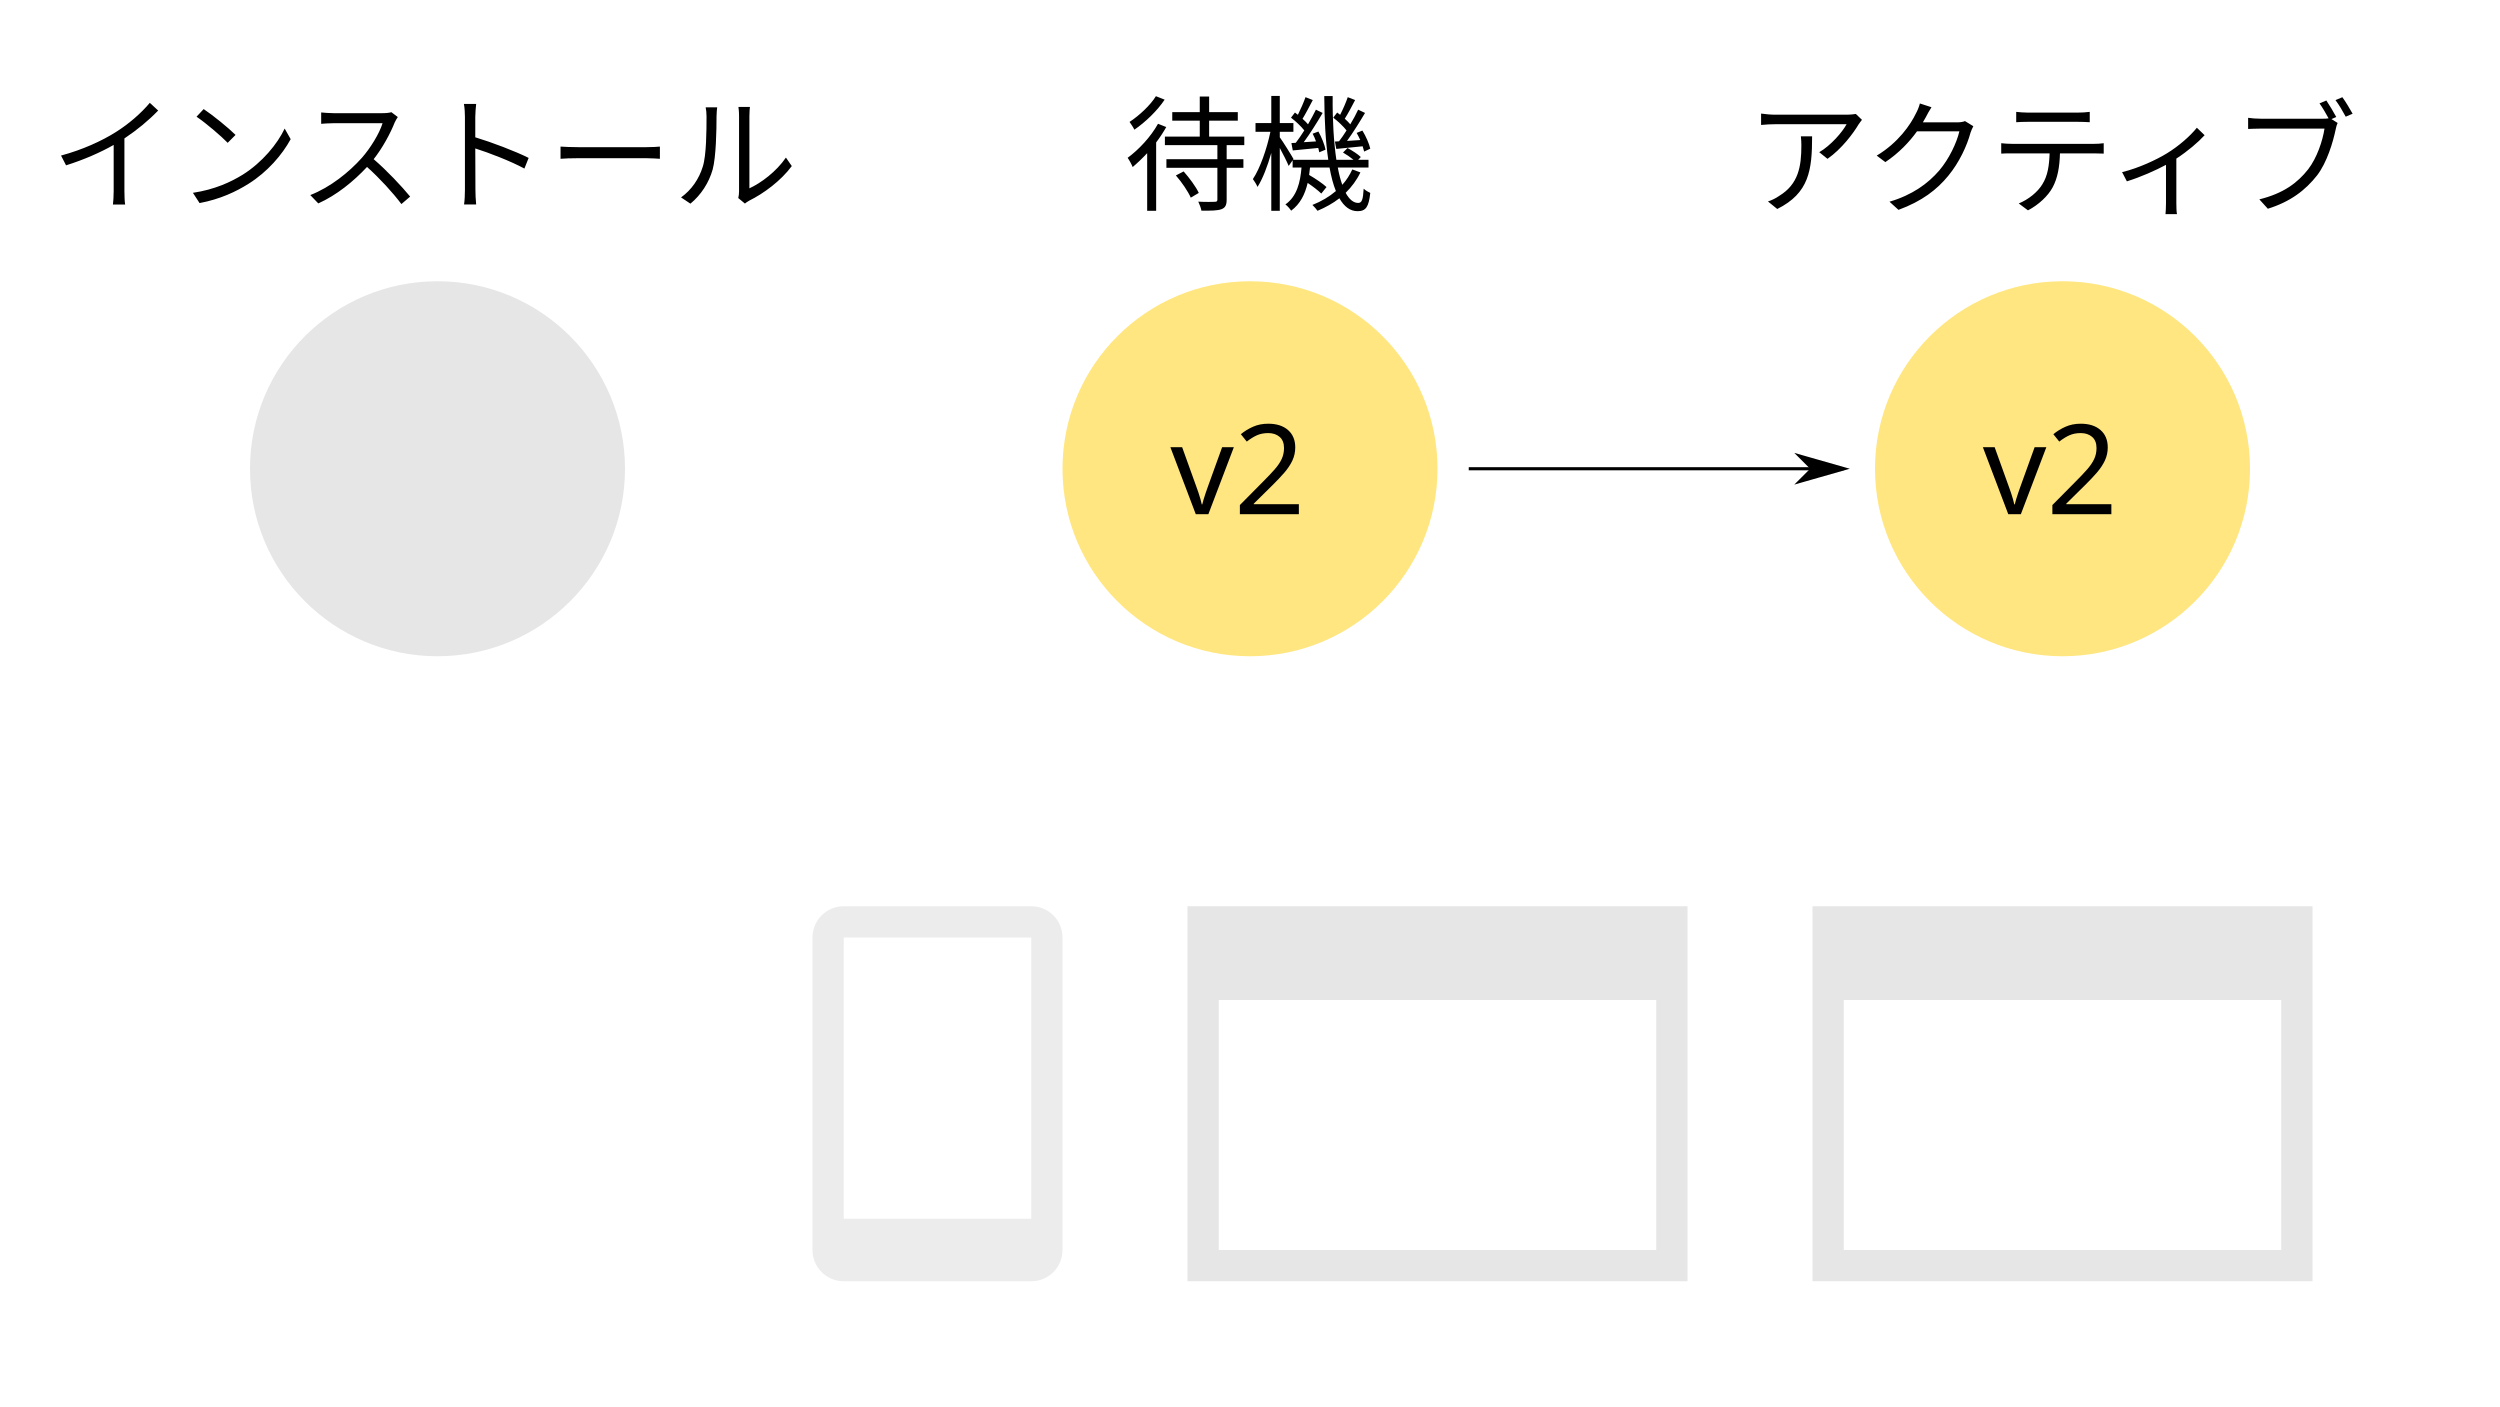
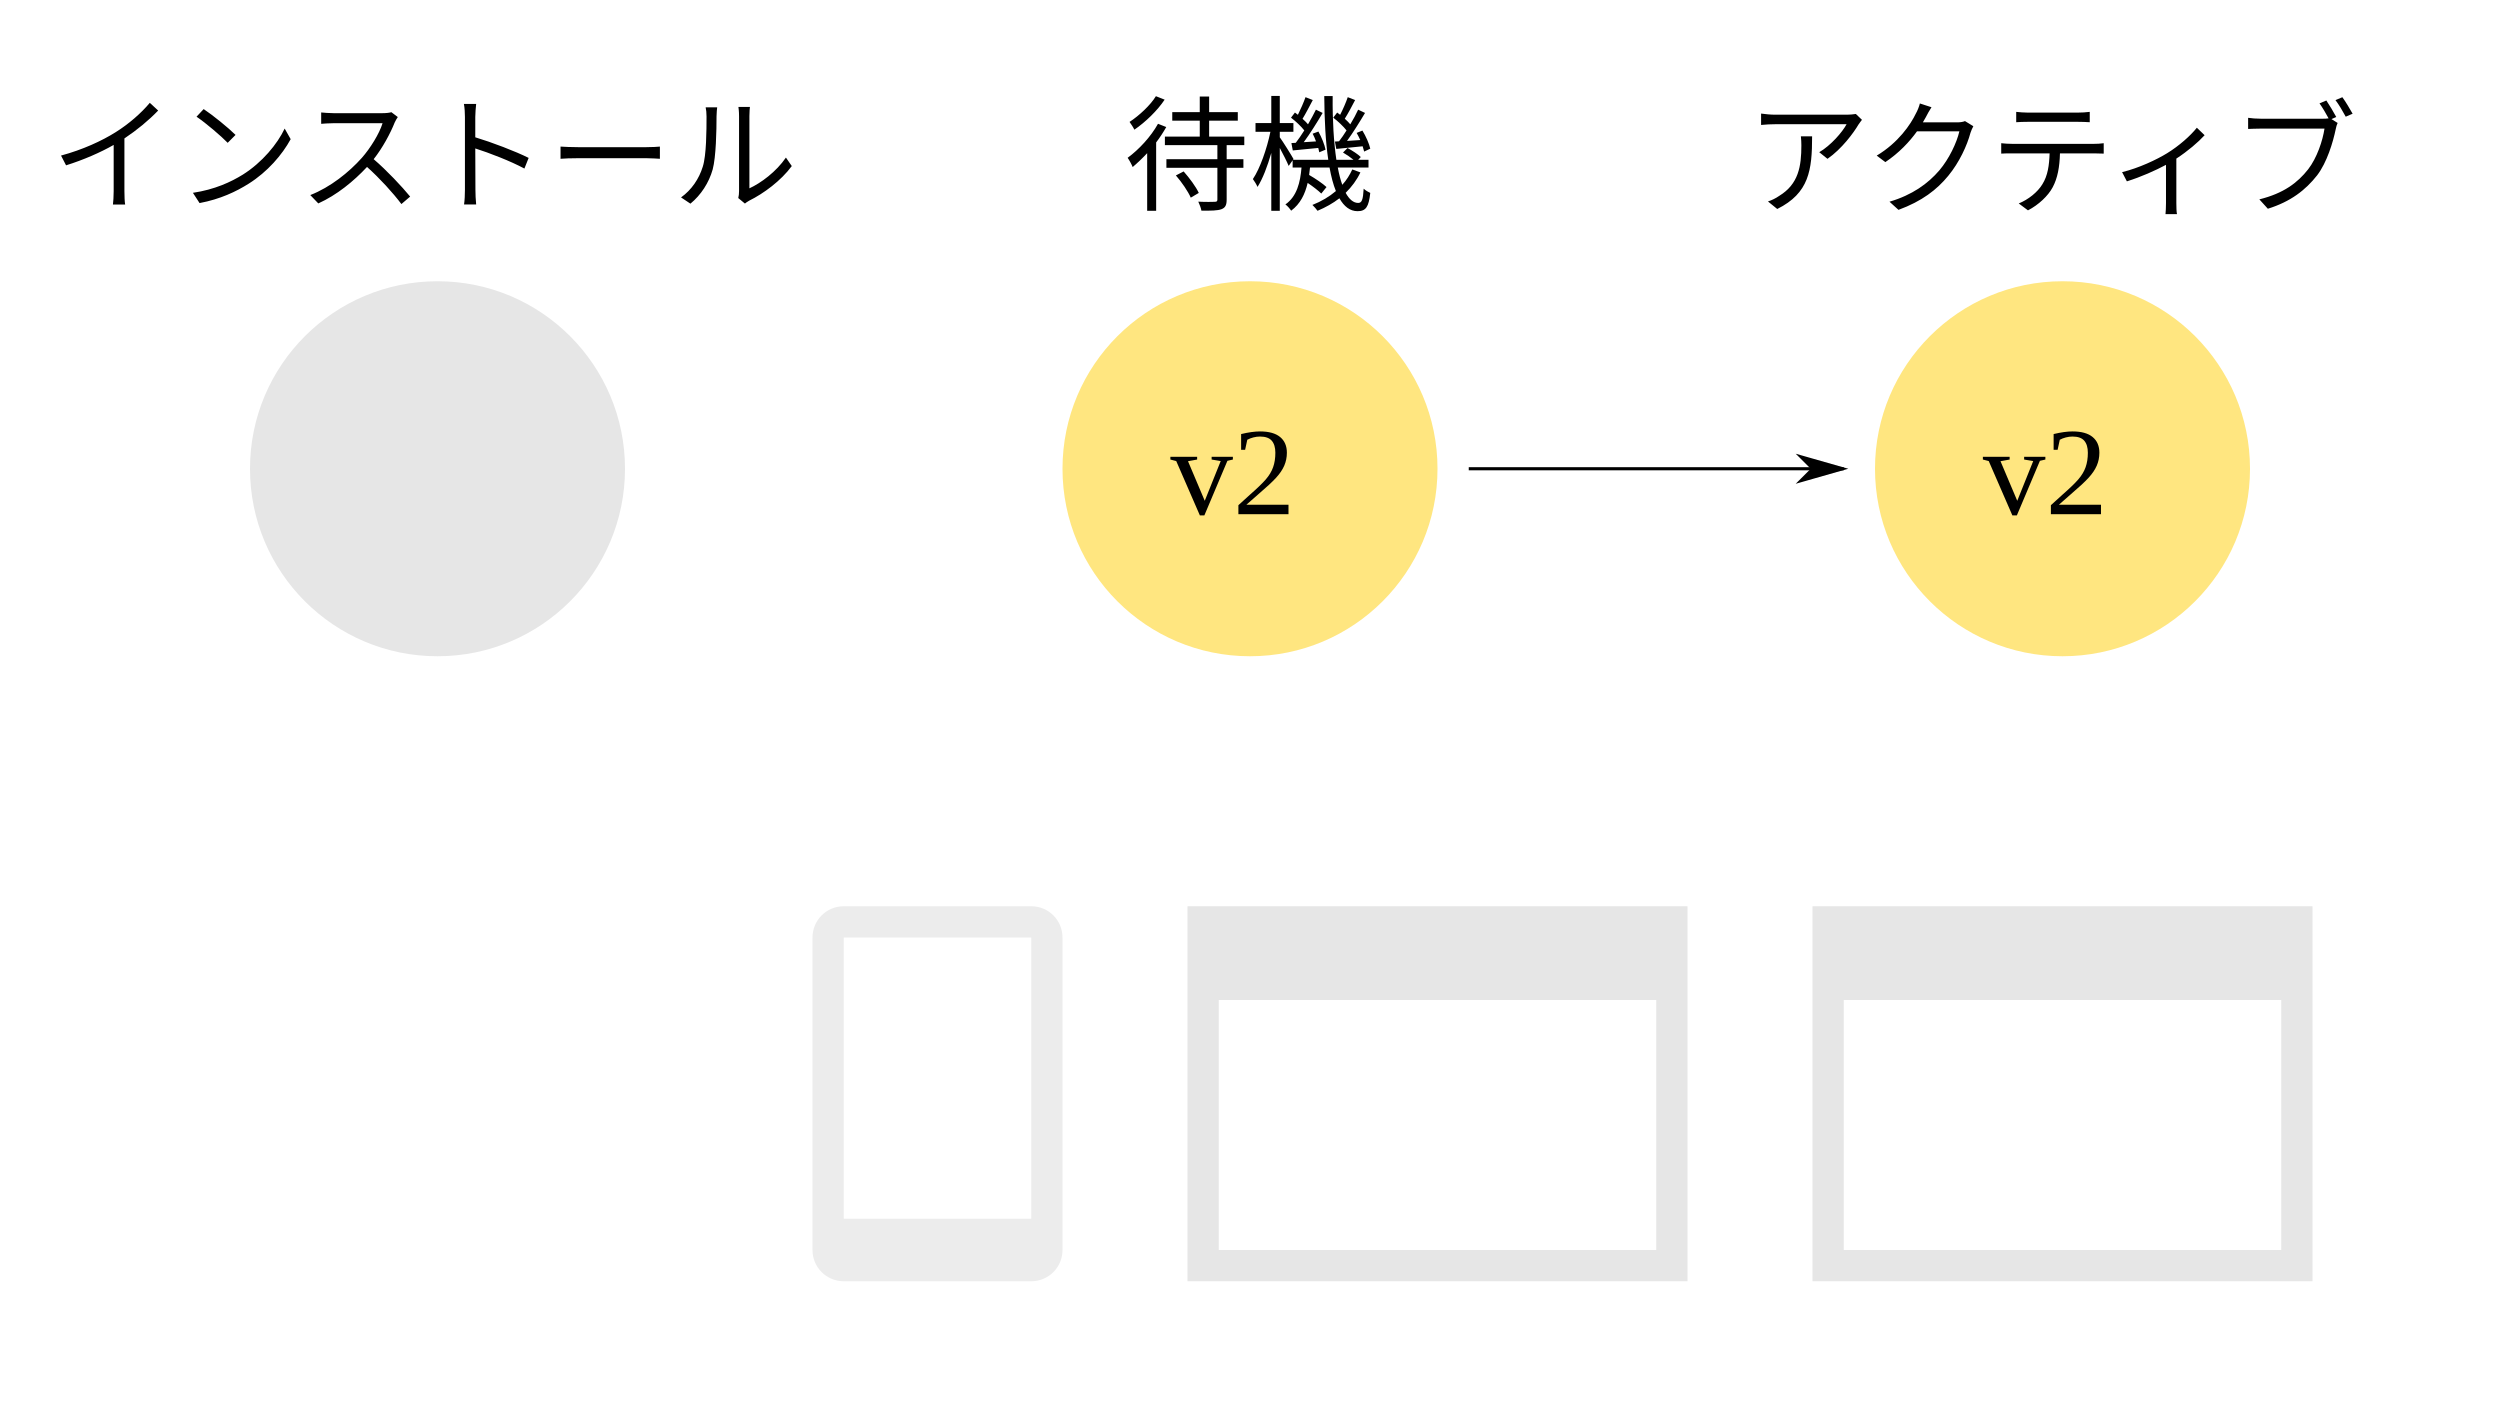
<svg xmlns="http://www.w3.org/2000/svg" version="1.1" id="svg2" viewBox="0 0 800 450" height="450" width="800">
  <defs id="defs4">
-     <marker style="overflow:visible;" id="Arrow1Lend" refX="0.0" refY="0.0" orient="auto">
-       <path transform="scale(0.8) rotate(180) translate(12.5,0)" style="fill-rule:evenodd;stroke:#000000;stroke-width:1.0pt;" d="M 0.0,0.0 L 5.0,-5.0 L -12.5,0.0 L 5.0,5.0 L 0.0,0.0 z " id="path4290" />
-     </marker>
    <marker style="overflow:visible;" id="marker5110" refX="0.0" refY="0.0" orient="auto">
-       <path transform="scale(0.8) rotate(180) translate(12.5,0)" style="fill-rule:evenodd;stroke:#000000;stroke-width:1pt;stroke-opacity:1;fill:#000000;fill-opacity:1" d="M 0.0,0.0 L 5.0,-5.0 L -12.5,0.0 L 5.0,5.0 L 0.0,0.0 z " id="path5112" />
+       <path transform="scale(0.8) rotate(180) translate(12.5,0)" style="fill-rule:evenodd;stroke:#000000;fill:#000000" d="M 0.0,0.0 L 5.0,-5.0 L -12.5,0.0 L 5.0,5.0 L 0.0,0.0 z " id="path5112" />
    </marker>
  </defs>
  <g id="layer1" />
- 
- 
- 
- "&gt;
-     <circle r="60" cy="150" cx="140" id="path4138" style="fill:#e6e6e6;fill-opacity:1;stroke:none;stroke-width:20;stroke-linecap:round;stroke-linejoin:round;stroke-miterlimit:4;stroke-dasharray:none;stroke-dashoffset:0;stroke-opacity:1" />
-   <circle style="fill:#ffe680;fill-opacity:1;stroke:none;stroke-width:20;stroke-linecap:round;stroke-linejoin:round;stroke-miterlimit:4;stroke-dasharray:none;stroke-dashoffset:0;stroke-opacity:1" id="circle4140" cx="400" cy="150" r="60" />
-   <circle r="60" cy="150" cx="660" id="circle4142" style="fill:#ffe680;fill-opacity:1;stroke:none;stroke-width:20;stroke-linecap:round;stroke-linejoin:round;stroke-miterlimit:4;stroke-dasharray:none;stroke-dashoffset:0;stroke-opacity:1" />
-   <text id="text4144" y="64.219" x="16.094" style="font-style:normal;font-weight:normal;font-size:40px;line-height:125%;font-family:sans-serif;letter-spacing:0px;word-spacing:0px;fill:#000000;fill-opacity:1;stroke:none;stroke-width:1px;stroke-linecap:butt;stroke-linejoin:miter;stroke-opacity:1" xml:space="preserve">
+   <circle r="60" cy="150" cx="140" id="path4138" style="fill:#e6e6e6" />
+   <circle style="fill:#ffe680" id="circle4140" cx="400" cy="150" r="60" />
+   <circle r="60" cy="150" cx="660" id="circle4142" style="fill:#ffe680" />
+   <text id="text4144" y="64.219" x="16.094" style="font-size:40px;fill:#000000;">
    <tspan id="tspan4148" y="64.219" x="16.094">インストール</tspan>
  </text>
-   <text xml:space="preserve" style="font-style:normal;font-weight:normal;font-size:40px;line-height:125%;font-family:sans-serif;letter-spacing:0px;word-spacing:0px;fill:#000000;fill-opacity:1;stroke:none;stroke-width:1px;stroke-linecap:butt;stroke-linejoin:miter;stroke-opacity:1" x="359.688" y="64.297" id="text4152">
+   <text style="font-size:40px;fill:#000000" x="359.688" y="64.297" id="text4152">
    <tspan x="359.688" y="64.297" id="tspan4154">待機</tspan>
  </text>
-   <text id="text4156" y="65.391" x="558.594" style="font-style:normal;font-weight:normal;font-size:40px;line-height:125%;font-family:sans-serif;letter-spacing:0px;word-spacing:0px;fill:#000000;fill-opacity:1;stroke:none;stroke-width:1px;stroke-linecap:butt;stroke-linejoin:miter;stroke-opacity:1" xml:space="preserve">
+   <text id="text4156" y="65.391" x="558.594" style="font-size:40px;fill:#000000">
    <tspan id="tspan4158" y="65.391" x="558.594">アクティブ</tspan>
  </text>
-   <path id="rect4160" d="m 580,290 0,120 160,0 0,-120 -160,0 z m 10,30 140,0 0,80 -140,0 0,-80 z" style="fill:#e6e6e6;fill-opacity:1;stroke:none;stroke-width:20;stroke-linecap:round;stroke-linejoin:round;stroke-miterlimit:4;stroke-dasharray:none;stroke-dashoffset:0;stroke-opacity:1" />
- 
- 
- 
- 
-     path
-        id="path4165"
-        d="m 380,892.36216 0,120.00004 160,0 0,-120.00004 -160,0 z m 10,30 140,0 0,80.00004 -140,0 0,-80.00004 z"
-        style="fill:#e6e6e6;fill-opacity:1;stroke:none;stroke-width:20;stroke-linecap:round;stroke-linejoin:round;stroke-miterlimit:4;stroke-dasharray:none;stroke-dashoffset:0;stroke-opacity:1"
-        inkscape:connector-curvature="0" /&gt;
-     <path id="rect4167" d="m 270,290 c -5.54,0 -10,4.46 -10,10 l 0,100 c 0,5.54 4.46,10 10,10 l 60,0 c 5.54,0 10,-4.46 10,-10 l 0,-100 c 0,-5.54 -4.46,-10 -10,-10 l -60,0 z m 0,10 60,0 0,90 -60,0 0,-90 z" style="fill:#ececec;fill-opacity:1;stroke:none;stroke-width:20;stroke-linecap:round;stroke-linejoin:round;stroke-miterlimit:4;stroke-dasharray:none;stroke-dashoffset:0;stroke-opacity:1" />
-   <path id="path5108" d="m 470,150 120,0" style="fill:none;fill-rule:evenodd;stroke:#000000;stroke-width:1px;stroke-linecap:butt;stroke-linejoin:miter;stroke-opacity:1;marker-end:url(#marker5110)" />
-   <path style="fill:#e6e6e6;fill-opacity:1;stroke:none;stroke-width:20;stroke-linecap:round;stroke-linejoin:round;stroke-miterlimit:4;stroke-dasharray:none;stroke-dashoffset:0;stroke-opacity:1" d="m 380,290 0,120 160,0 0,-120 -160,0 z m 10,30 140,0 0,80 -140,0 0,-80 z" id="path4376" />
-   <text xml:space="preserve" style="font-style:normal;font-weight:normal;font-size:40px;line-height:125%;font-family:sans-serif;letter-spacing:0px;word-spacing:0px;fill:#000000;fill-opacity:1;stroke:none;stroke-width:1px;stroke-linecap:butt;stroke-linejoin:miter;stroke-opacity:1" x="374.521" y="164.541" id="text4412">
+   <path id="rect4160" d="m 580,290 0,120 160,0 0,-120 -160,0 z m 10,30 140,0 0,80 -140,0 0,-80 z" style="fill:#e6e6e6" />
+   <path id="rect4167" d="m 270,290 c -5.54,0 -10,4.46 -10,10 l 0,100 c 0,5.54 4.46,10 10,10 l 60,0 c 5.54,0 10,-4.46 10,-10 l 0,-100 c 0,-5.54 -4.46,-10 -10,-10 l -60,0 z m 0,10 60,0 0,90 -60,0 0,-90 z" style="fill:#ececec" />
+   <path id="path5108" d="m 470,150 120,0" style="fill:none;fill-rule:evenodd;stroke:#000000;stroke-width:1px;marker-end:url(#marker5110)" />
+   <path style="fill:#e6e6e6" d="m 380,290 0,120 160,0 0,-120 -160,0 z m 10,30 140,0 0,80 -140,0 0,-80 z" id="path4376" />
+   <text xml:space="preserve" style="font-size:40px;fill:#000000;" x="374.521" y="164.541" id="text4412">
    <tspan x="374.521" y="164.541" id="tspan4414">v2</tspan>
  </text>
-   <text id="text4416" y="164.541" x="634.521" style="font-style:normal;font-weight:normal;font-size:40px;line-height:125%;font-family:sans-serif;letter-spacing:0px;word-spacing:0px;fill:#000000;fill-opacity:1;stroke:none;stroke-width:1px;stroke-linecap:butt;stroke-linejoin:miter;stroke-opacity:1" xml:space="preserve">
+   <text id="text4416" y="164.541" x="634.521" style="font-size:40px;fill:#000000" xml:space="preserve">
    <tspan id="tspan4418" y="164.541" x="634.521">v2</tspan>
  </text>
</svg>
